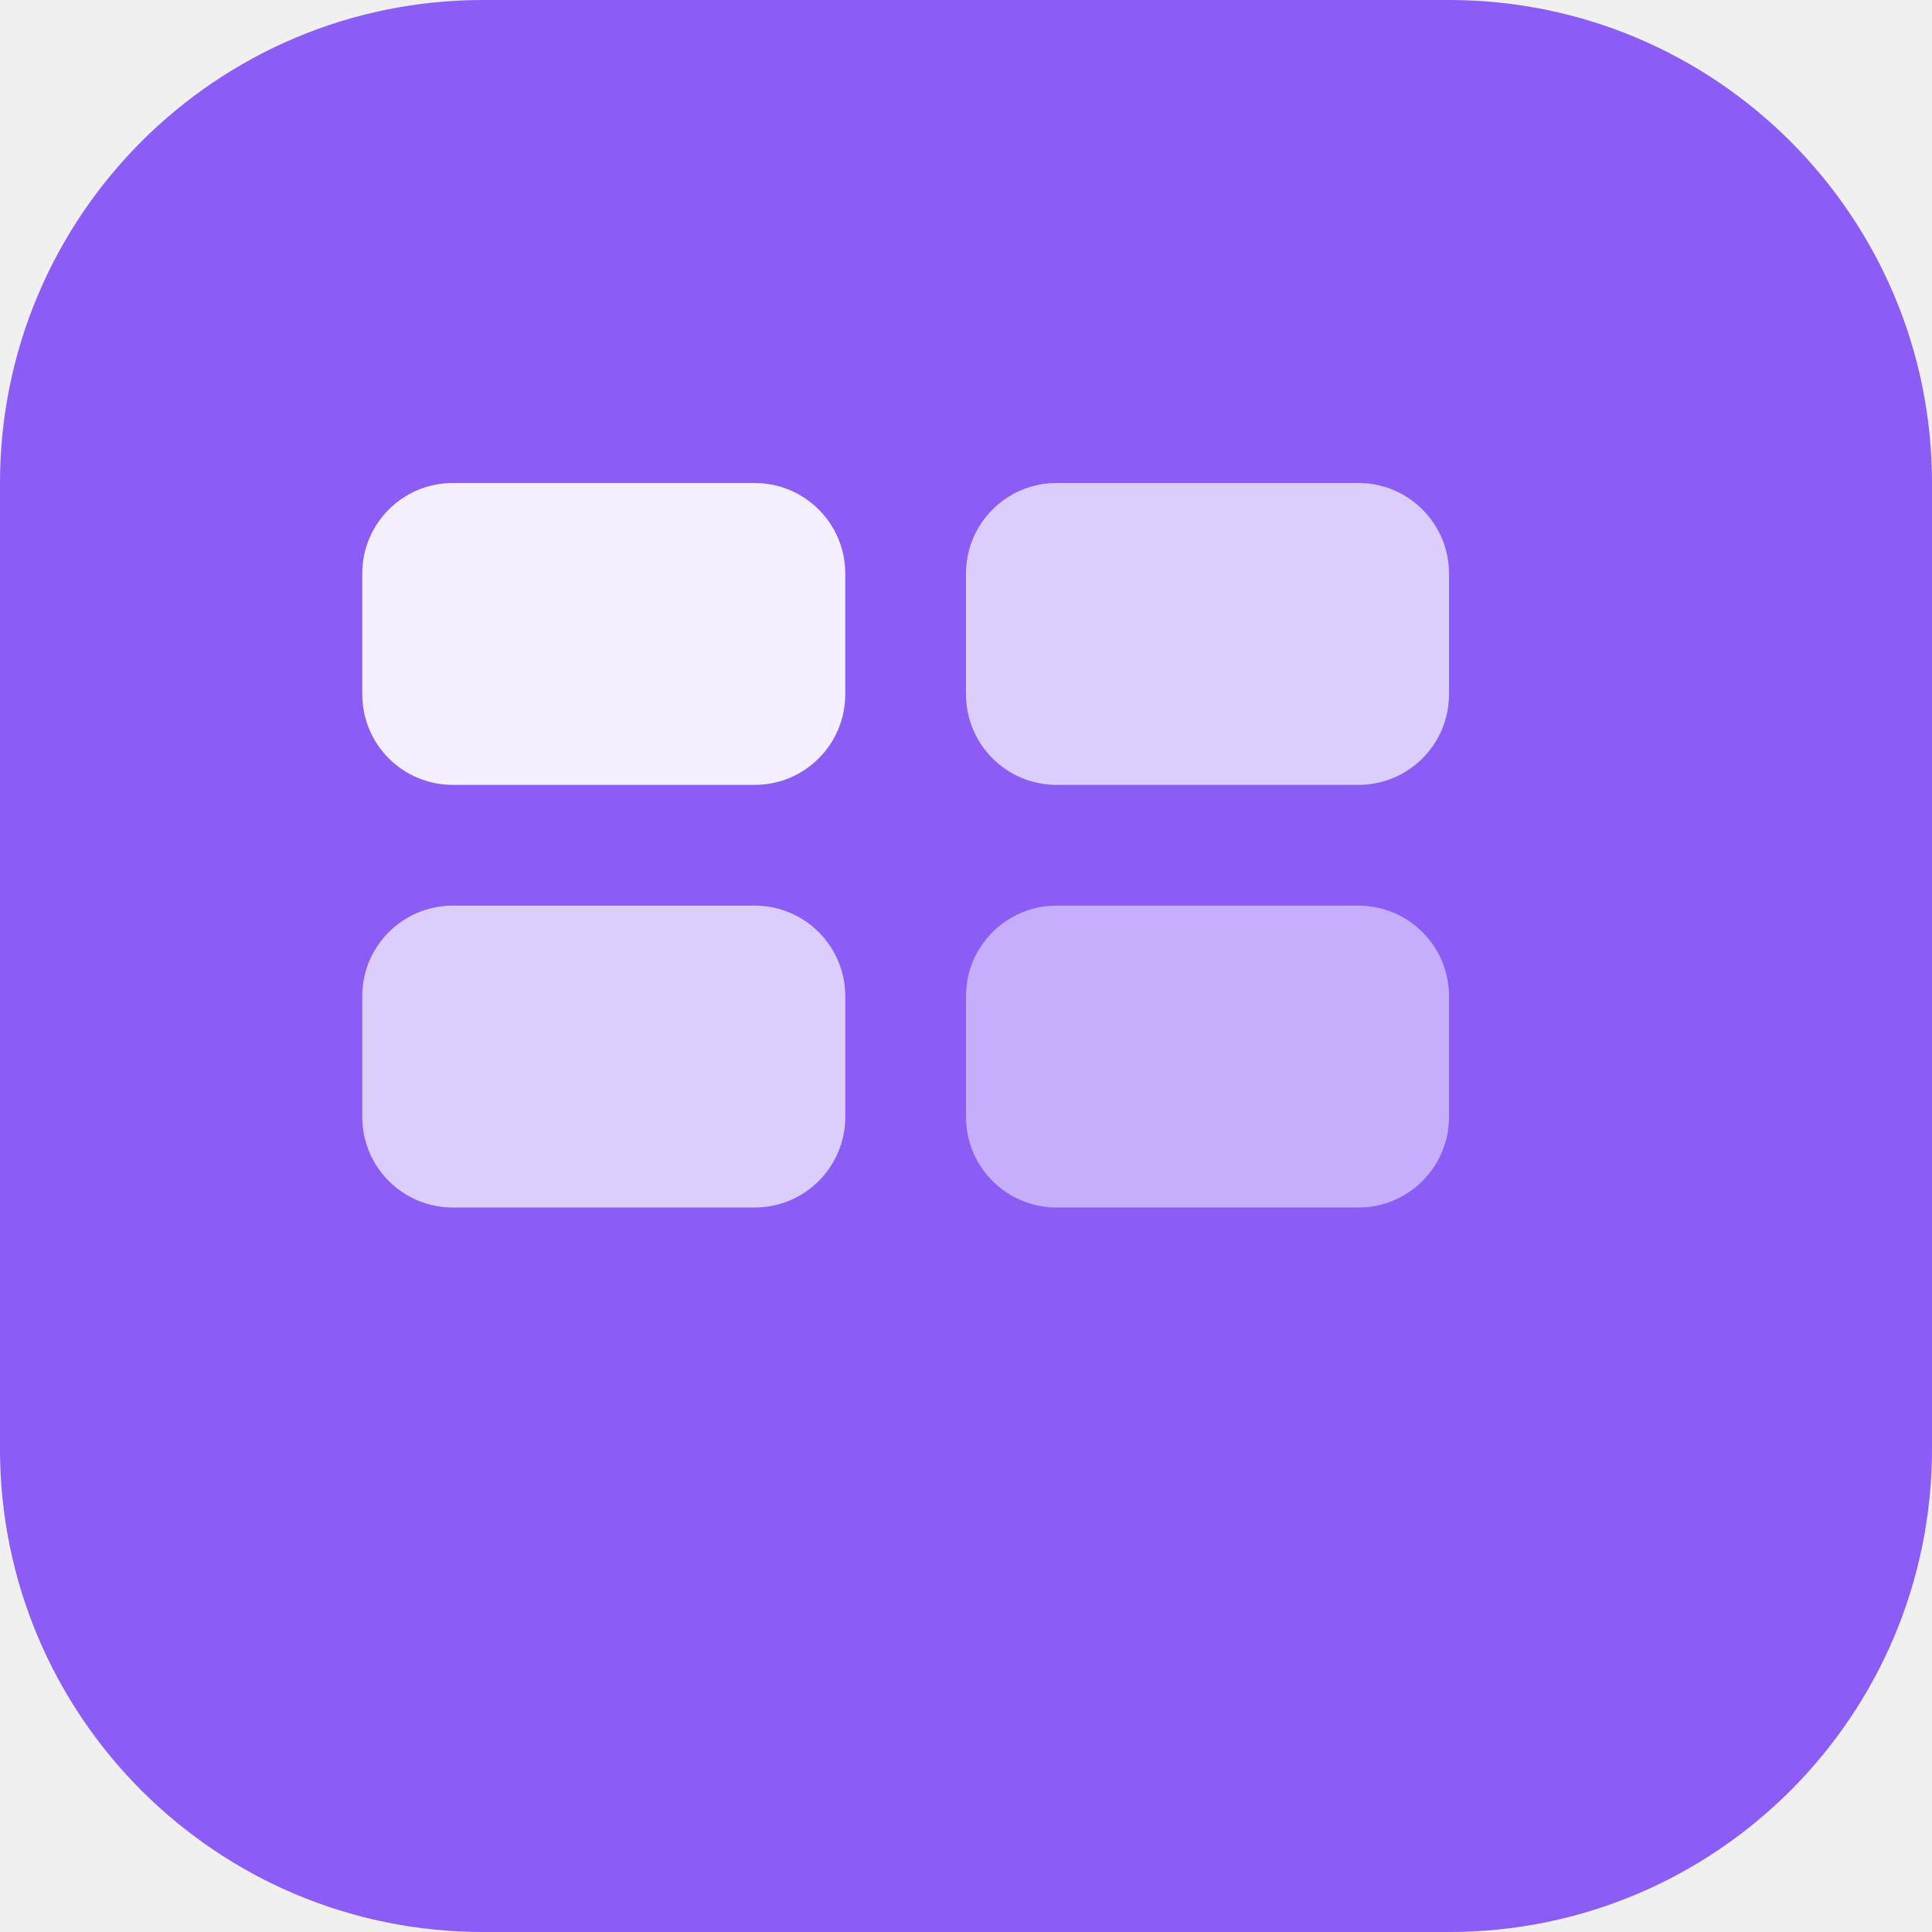
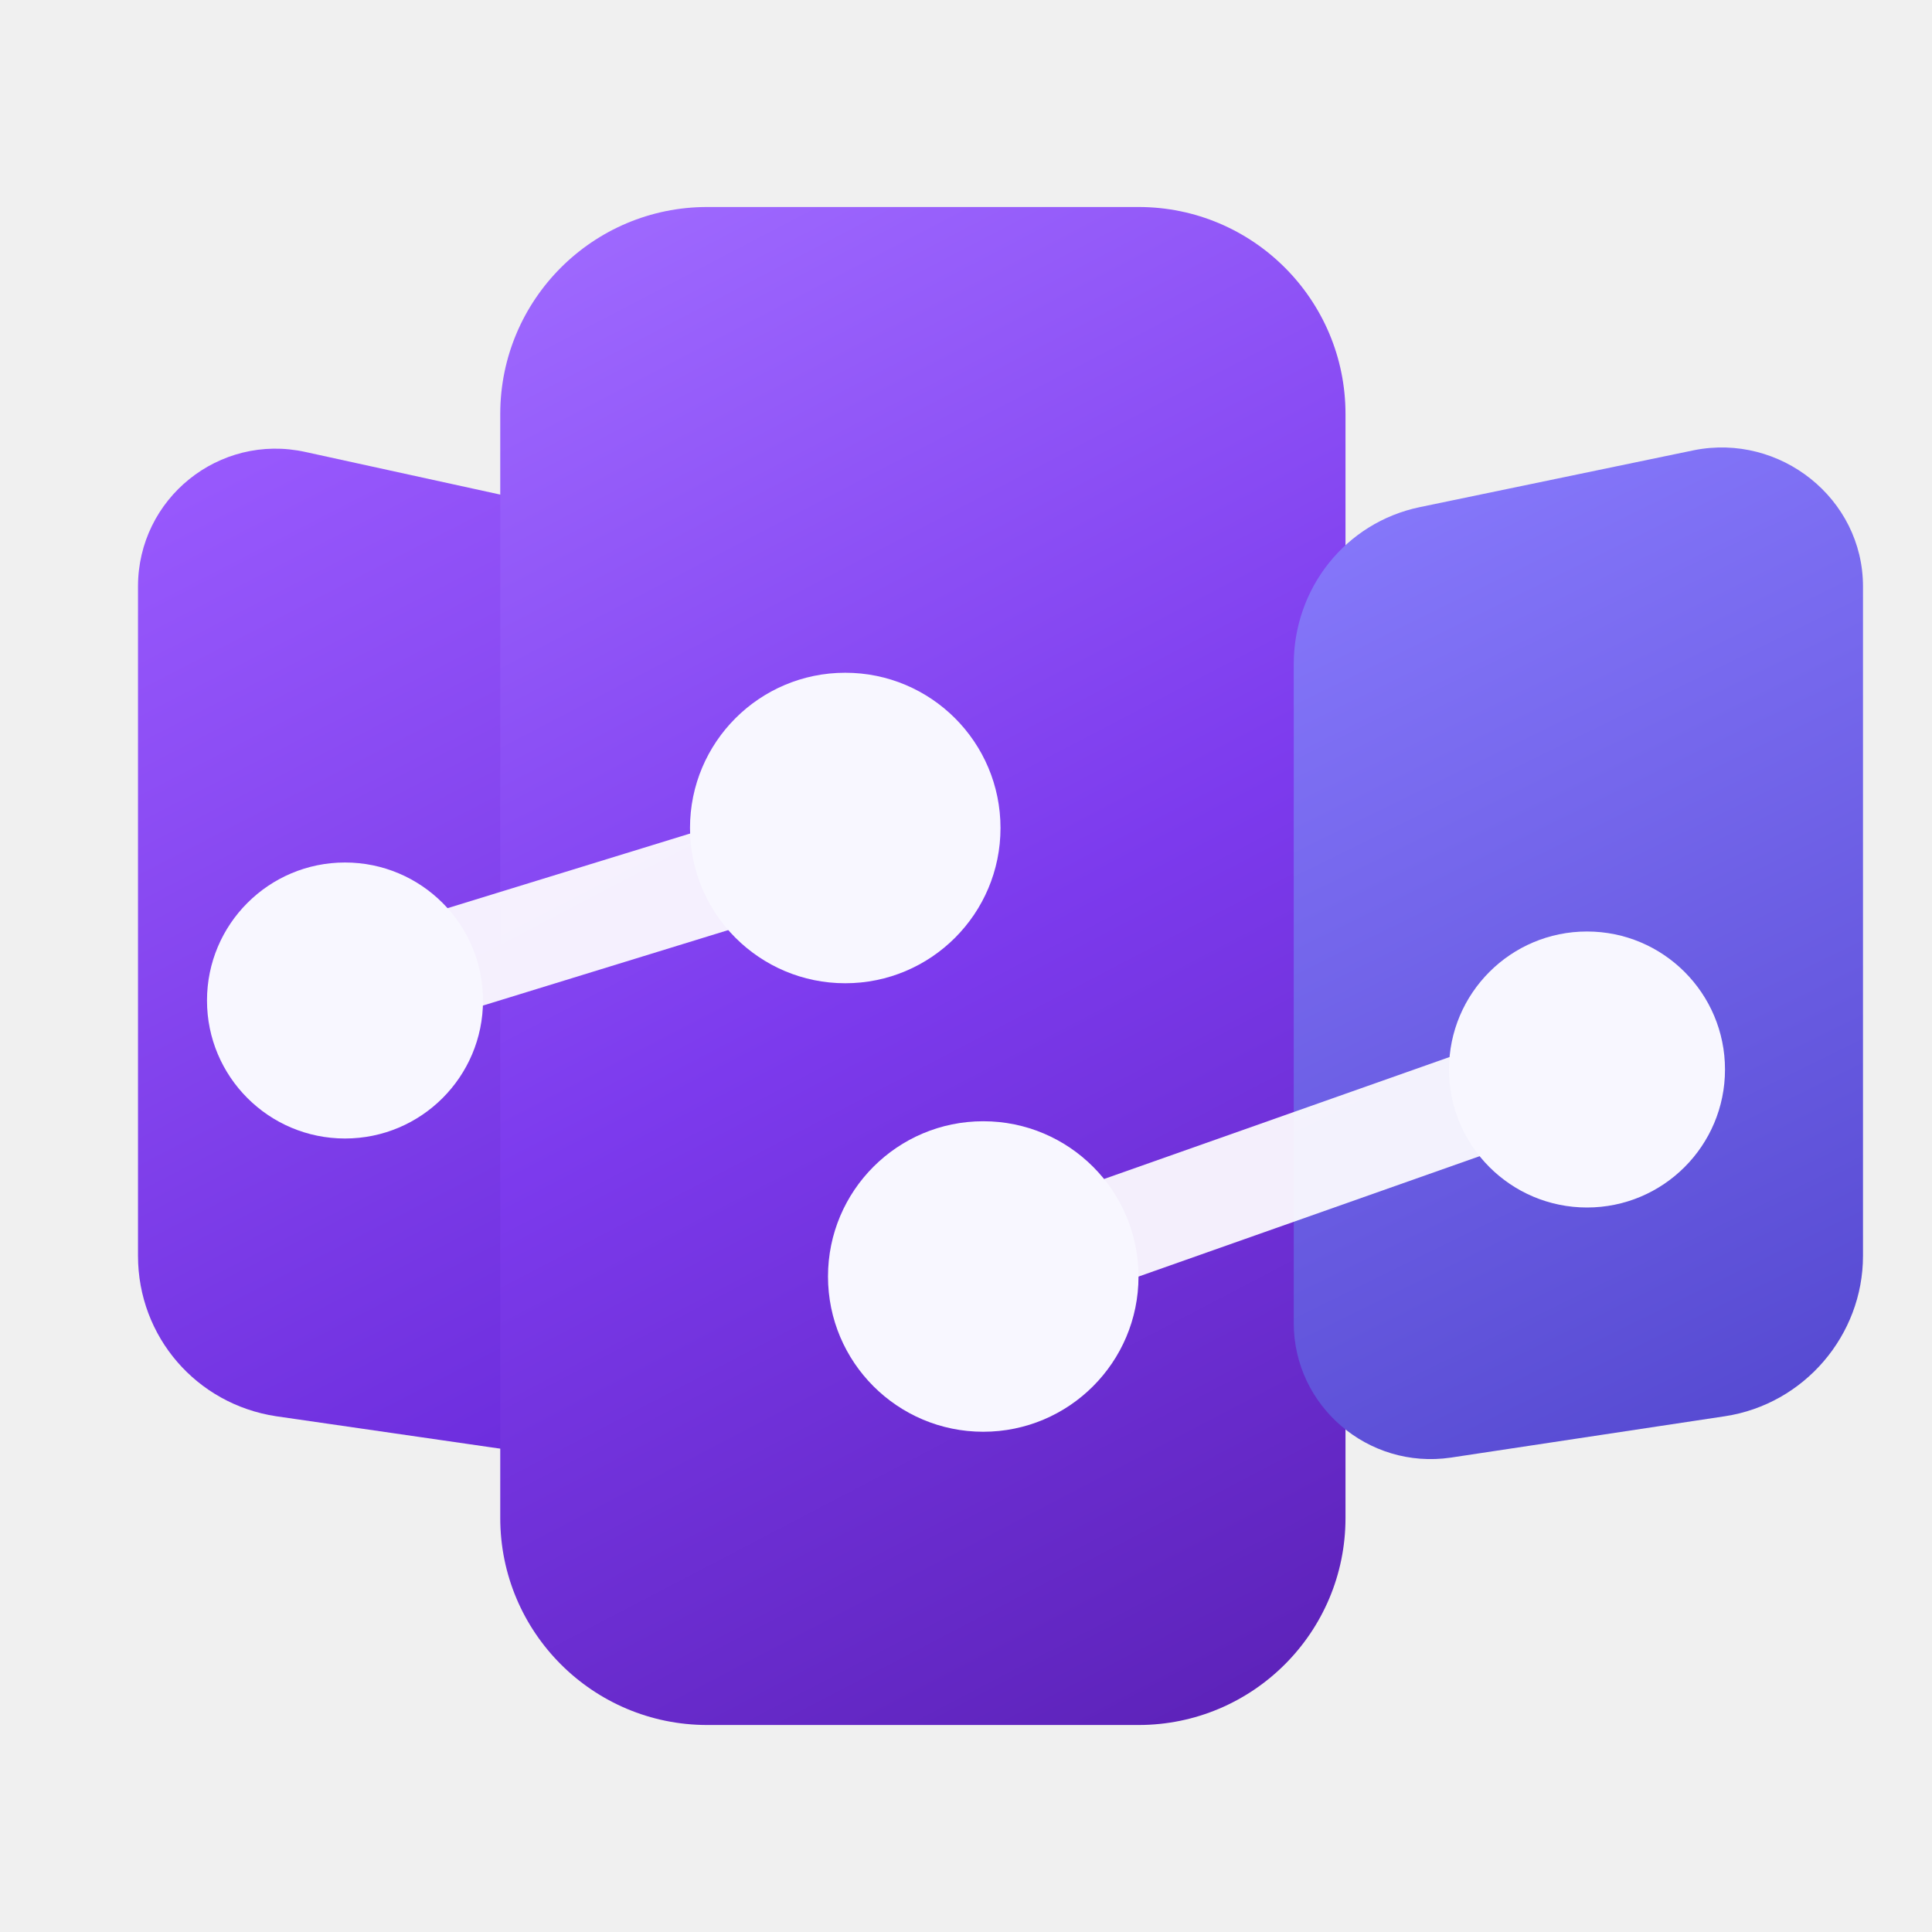
- <svg xmlns="http://www.w3.org/2000/svg" viewBox="0 0 32 32">
-   <rect width="32" height="32" rx="8" fill="#8b5cf6" />
-   <rect x="6" y="8" width="8" height="5" rx="1.5" fill="white" opacity="0.9" />
-   <rect x="16" y="8" width="8" height="5" rx="1.5" fill="white" opacity="0.7" />
-   <rect x="6" y="15" width="8" height="5" rx="1.5" fill="white" opacity="0.7" />
-   <rect x="16" y="15" width="8" height="5" rx="1.5" fill="white" opacity="0.5" />
+ <svg xmlns="http://www.w3.org/2000/svg" viewBox="0 0 112 112" fill="none">
+   <defs>
+     <linearGradient id="panel-left" x1="8" y1="24" x2="41" y2="88" gradientUnits="userSpaceOnUse">
+       <stop stop-color="#9B5CFF" />
+       <stop offset="1" stop-color="#6727D9" />
+     </linearGradient>
+     <linearGradient id="panel-center" x1="31" y1="12" x2="77" y2="100" gradientUnits="userSpaceOnUse">
+       <stop stop-color="#A06BFF" />
+       <stop offset="0.5" stop-color="#7C3AED" />
+       <stop offset="1" stop-color="#5B21B6" />
+     </linearGradient>
+     <linearGradient id="panel-right" x1="74" y1="25" x2="105" y2="88" gradientUnits="userSpaceOnUse">
+       <stop stop-color="#8B7CFF" />
+       <stop offset="1" stop-color="#5145CD" />
+     </linearGradient>
+   </defs>
+   <path d="M8 34C8 28.9 12.7 25.1 17.7 26.2L33.7 29.7C38 30.6 41 34.4 41 38.8V76.6C41 81.4 36.7 85.1 31.9 84.4L16 82.1C11.4 81.4 8 77.5 8 72.8V34Z" fill="url(#panel-left)" />
+   <rect x="29" y="12" width="49" height="88" rx="12" fill="url(#panel-center)" />
+   <path d="M75 38.5C75 34.1 78 30.3 82.3 29.4L98.2 26.1C103.2 25.1 108 28.9 108 34V72.8C108 77.4 104.6 81.4 100 82.1L84.1 84.5C79.3 85.2 75 81.5 75 76.7V38.5Z" fill="url(#panel-right)" />
+   <path d="M22 57L48 49" stroke="#FFFFFF" stroke-width="6" stroke-linecap="round" opacity="0.92" />
+   <path d="M57 74L91 62" stroke="#FFFFFF" stroke-width="6" stroke-linecap="round" opacity="0.92" />
+   <circle cx="20" cy="58" r="8" fill="#F8F7FF" />
+   <circle cx="49" cy="48" r="9" fill="#F8F7FF" />
+   <circle cx="57" cy="74" r="9" fill="#F8F7FF" />
+   <circle cx="92" cy="62" r="8" fill="#F8F7FF" />
</svg>
